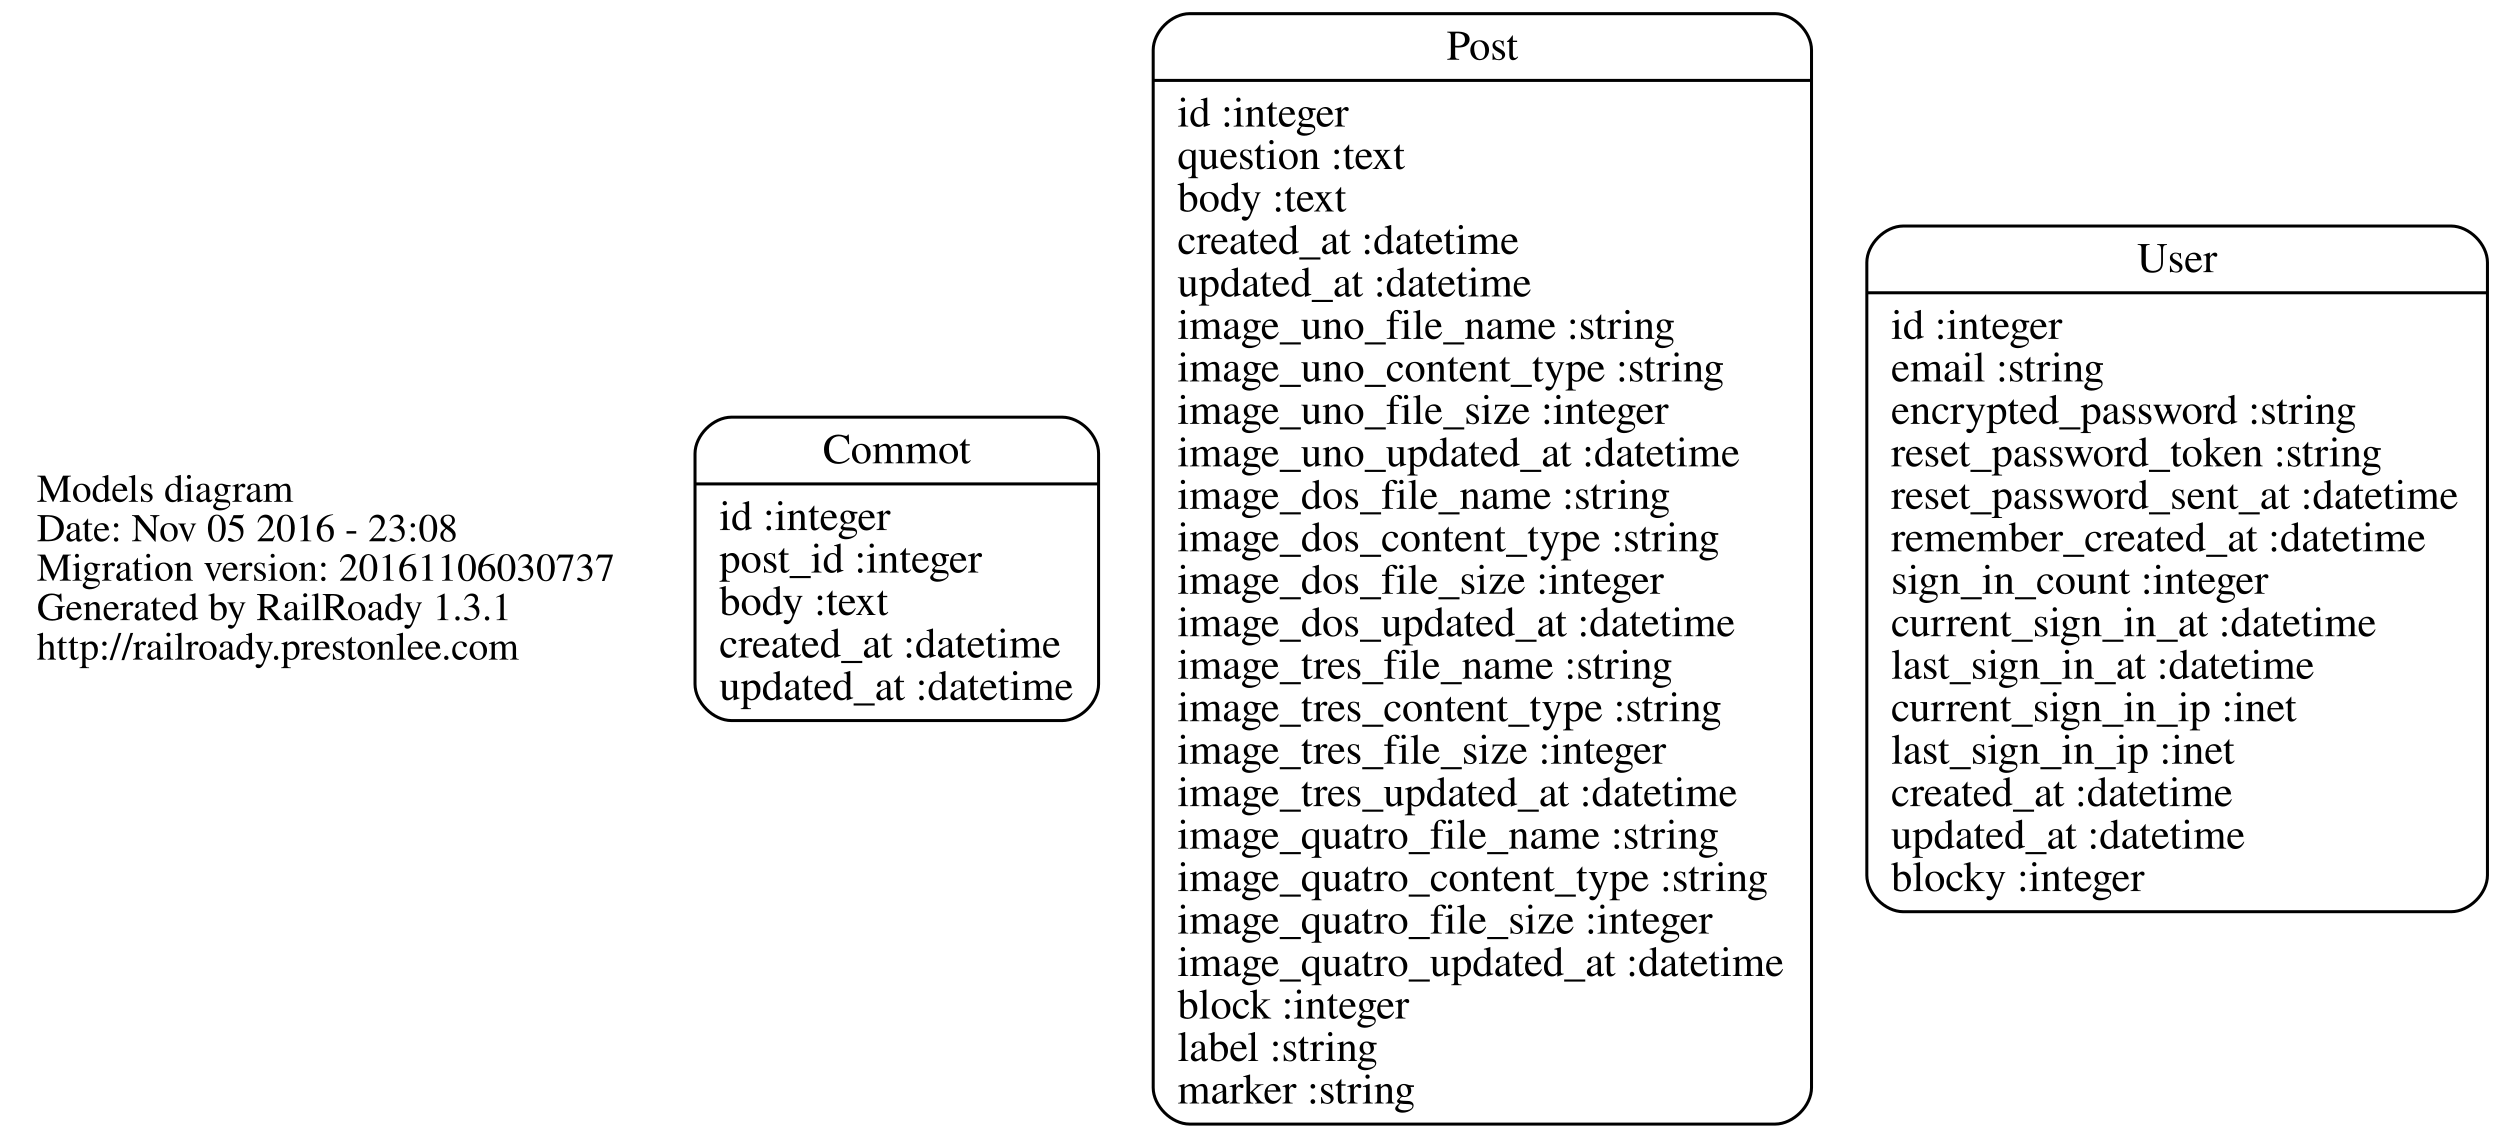
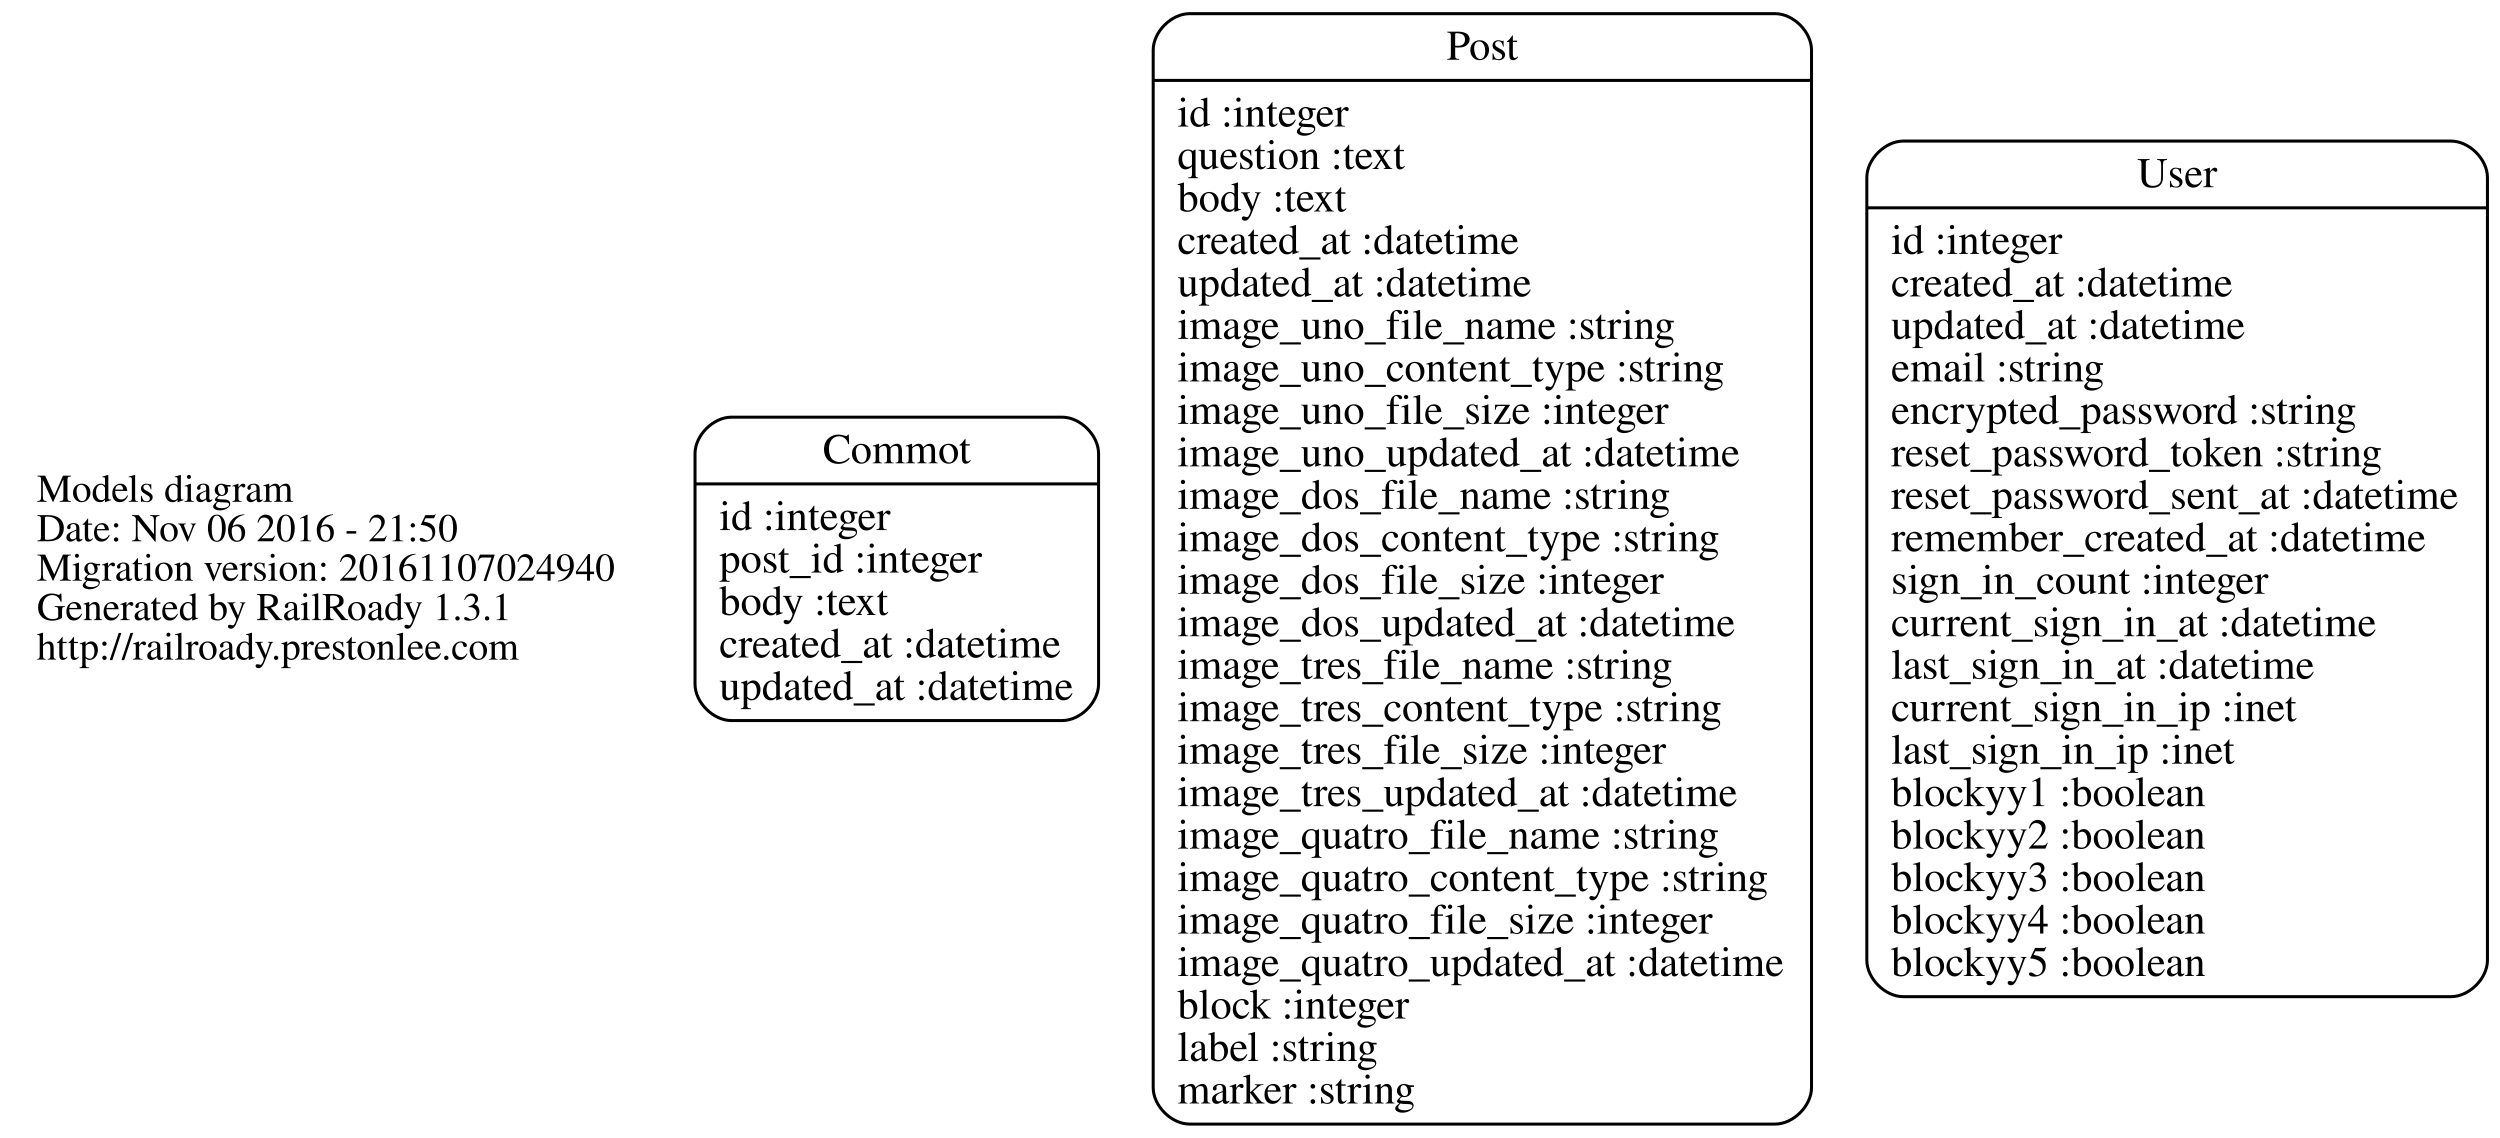
<svg xmlns="http://www.w3.org/2000/svg" width="824pt" height="375pt" viewBox="0.00 0.00 823.73 375.00">
  <g id="graph0" class="graph" transform="scale(1 1) rotate(0) translate(4 371)">
    <polygon fill="none" stroke="none" points="-4,4 -4,-371 819.728,-371 819.728,4 -4,4" />
    <g id="node1" class="node">
      <text text-anchor="start" x="8" y="-205.6" font-family="Times,serif" font-size="13.00">Models diagram</text>
-       <text text-anchor="start" x="8" y="-192.6" font-family="Times,serif" font-size="13.00">Date: Nov 05 2016 - 23:08</text>
-       <text text-anchor="start" x="8" y="-179.6" font-family="Times,serif" font-size="13.00">Migration version: 20161106030737</text>
+       <text text-anchor="start" x="8" y="-192.6" font-family="Times,serif" font-size="13.00">Date: Nov 06 2016 - 21:50</text>
+       <text text-anchor="start" x="8" y="-179.6" font-family="Times,serif" font-size="13.00">Migration version: 20161107024940</text>
      <text text-anchor="start" x="8" y="-166.6" font-family="Times,serif" font-size="13.00">Generated by RailRoady 1.3.1</text>
      <text text-anchor="start" x="8" y="-153.6" font-family="Times,serif" font-size="13.00">http://railroady.prestonlee.com</text>
    </g>
    <g id="node2" class="node">
      <path fill="none" stroke="black" d="M236.944,-133.5C236.944,-133.5 345.955,-133.5 345.955,-133.5 351.955,-133.5 357.955,-139.5 357.955,-145.5 357.955,-145.5 357.955,-221.5 357.955,-221.5 357.955,-227.5 351.955,-233.5 345.955,-233.5 345.955,-233.5 236.944,-233.5 236.944,-233.5 230.944,-233.5 224.944,-227.5 224.944,-221.5 224.944,-221.5 224.944,-145.5 224.944,-145.5 224.944,-139.5 230.944,-133.5 236.944,-133.5" />
      <text text-anchor="middle" x="291.45" y="-218.3" font-family="Times,serif" font-size="14.00">Commot</text>
      <polyline fill="none" stroke="black" points="224.944,-211.5 357.955,-211.5 " />
      <text text-anchor="start" x="232.944" y="-196.3" font-family="Times,serif" font-size="14.00">id :integer</text>
      <text text-anchor="start" x="232.944" y="-182.3" font-family="Times,serif" font-size="14.00">post_id :integer</text>
      <text text-anchor="start" x="232.944" y="-168.3" font-family="Times,serif" font-size="14.00">body :text</text>
      <text text-anchor="start" x="232.944" y="-154.3" font-family="Times,serif" font-size="14.00">created_at :datetime</text>
      <text text-anchor="start" x="232.944" y="-140.3" font-family="Times,serif" font-size="14.00">updated_at :datetime</text>
    </g>
    <g id="node3" class="node">
      <path fill="none" stroke="black" d="M387.958,-0.5C387.958,-0.5 580.941,-0.5 580.941,-0.5 586.941,-0.5 592.941,-6.5 592.941,-12.5 592.941,-12.5 592.941,-354.5 592.941,-354.5 592.941,-360.5 586.941,-366.5 580.941,-366.5 580.941,-366.5 387.958,-366.5 387.958,-366.5 381.958,-366.5 375.958,-360.5 375.958,-354.5 375.958,-354.5 375.958,-12.5 375.958,-12.5 375.958,-6.5 381.958,-0.5 387.958,-0.5" />
      <text text-anchor="middle" x="484.45" y="-351.3" font-family="Times,serif" font-size="14.00">Post</text>
      <polyline fill="none" stroke="black" points="375.958,-344.5 592.941,-344.5 " />
      <text text-anchor="start" x="383.958" y="-329.3" font-family="Times,serif" font-size="14.00">id :integer</text>
      <text text-anchor="start" x="383.958" y="-315.3" font-family="Times,serif" font-size="14.00">question :text</text>
      <text text-anchor="start" x="383.958" y="-301.3" font-family="Times,serif" font-size="14.00">body :text</text>
      <text text-anchor="start" x="383.958" y="-287.3" font-family="Times,serif" font-size="14.00">created_at :datetime</text>
      <text text-anchor="start" x="383.958" y="-273.3" font-family="Times,serif" font-size="14.00">updated_at :datetime</text>
      <text text-anchor="start" x="383.958" y="-259.3" font-family="Times,serif" font-size="14.00">image_uno_file_name :string</text>
      <text text-anchor="start" x="383.958" y="-245.3" font-family="Times,serif" font-size="14.00">image_uno_content_type :string</text>
      <text text-anchor="start" x="383.958" y="-231.3" font-family="Times,serif" font-size="14.00">image_uno_file_size :integer</text>
      <text text-anchor="start" x="383.958" y="-217.3" font-family="Times,serif" font-size="14.00">image_uno_updated_at :datetime</text>
      <text text-anchor="start" x="383.958" y="-203.3" font-family="Times,serif" font-size="14.00">image_dos_file_name :string</text>
      <text text-anchor="start" x="383.958" y="-189.3" font-family="Times,serif" font-size="14.00">image_dos_content_type :string</text>
      <text text-anchor="start" x="383.958" y="-175.3" font-family="Times,serif" font-size="14.00">image_dos_file_size :integer</text>
      <text text-anchor="start" x="383.958" y="-161.3" font-family="Times,serif" font-size="14.00">image_dos_updated_at :datetime</text>
      <text text-anchor="start" x="383.958" y="-147.3" font-family="Times,serif" font-size="14.00">image_tres_file_name :string</text>
      <text text-anchor="start" x="383.958" y="-133.3" font-family="Times,serif" font-size="14.00">image_tres_content_type :string</text>
      <text text-anchor="start" x="383.958" y="-119.3" font-family="Times,serif" font-size="14.00">image_tres_file_size :integer</text>
      <text text-anchor="start" x="383.958" y="-105.3" font-family="Times,serif" font-size="14.00">image_tres_updated_at :datetime</text>
      <text text-anchor="start" x="383.958" y="-91.3" font-family="Times,serif" font-size="14.00">image_quatro_file_name :string</text>
      <text text-anchor="start" x="383.958" y="-77.3" font-family="Times,serif" font-size="14.00">image_quatro_content_type :string</text>
      <text text-anchor="start" x="383.958" y="-63.3" font-family="Times,serif" font-size="14.00">image_quatro_file_size :integer</text>
      <text text-anchor="start" x="383.958" y="-49.3" font-family="Times,serif" font-size="14.00">image_quatro_updated_at :datetime</text>
      <text text-anchor="start" x="383.958" y="-35.3" font-family="Times,serif" font-size="14.00">block :integer</text>
      <text text-anchor="start" x="383.958" y="-21.3" font-family="Times,serif" font-size="14.00">label :string</text>
      <text text-anchor="start" x="383.958" y="-7.3" font-family="Times,serif" font-size="14.00">marker :string</text>
    </g>
    <g id="node4" class="node">
-       <path fill="none" stroke="black" d="M623.172,-70.5C623.172,-70.5 803.728,-70.5 803.728,-70.5 809.728,-70.5 815.728,-76.5 815.728,-82.5 815.728,-82.5 815.728,-284.5 815.728,-284.5 815.728,-290.5 809.728,-296.5 803.728,-296.5 803.728,-296.5 623.172,-296.5 623.172,-296.5 617.172,-296.5 611.172,-290.5 611.172,-284.5 611.172,-284.5 611.172,-82.5 611.172,-82.5 611.172,-76.5 617.172,-70.5 623.172,-70.5" />
-       <text text-anchor="middle" x="713.45" y="-281.3" font-family="Times,serif" font-size="14.00">User</text>
-       <polyline fill="none" stroke="black" points="611.172,-274.5 815.728,-274.5 " />
-       <text text-anchor="start" x="619.172" y="-259.3" font-family="Times,serif" font-size="14.00">id :integer</text>
+       <path fill="none" stroke="black" d="M623.172,-42.5C623.172,-42.5 803.728,-42.5 803.728,-42.5 809.728,-42.5 815.728,-48.5 815.728,-54.5 815.728,-54.5 815.728,-312.5 815.728,-312.5 815.728,-318.5 809.728,-324.5 803.728,-324.5 803.728,-324.5 623.172,-324.5 623.172,-324.5 617.172,-324.5 611.172,-318.5 611.172,-312.5 611.172,-312.5 611.172,-54.5 611.172,-54.5 611.172,-48.5 617.172,-42.5 623.172,-42.5" />
+       <text text-anchor="middle" x="713.45" y="-309.3" font-family="Times,serif" font-size="14.00">User</text>
+       <polyline fill="none" stroke="black" points="611.172,-302.5 815.728,-302.5 " />
+       <text text-anchor="start" x="619.172" y="-287.3" font-family="Times,serif" font-size="14.00">id :integer</text>
+       <text text-anchor="start" x="619.172" y="-273.3" font-family="Times,serif" font-size="14.00">created_at :datetime</text>
+       <text text-anchor="start" x="619.172" y="-259.3" font-family="Times,serif" font-size="14.00">updated_at :datetime</text>
      <text text-anchor="start" x="619.172" y="-245.3" font-family="Times,serif" font-size="14.00">email :string</text>
      <text text-anchor="start" x="619.172" y="-231.3" font-family="Times,serif" font-size="14.00">encrypted_password :string</text>
      <text text-anchor="start" x="619.172" y="-217.3" font-family="Times,serif" font-size="14.00">reset_password_token :string</text>
      <text text-anchor="start" x="619.172" y="-203.3" font-family="Times,serif" font-size="14.00">reset_password_sent_at :datetime</text>
      <text text-anchor="start" x="619.172" y="-189.3" font-family="Times,serif" font-size="14.00">remember_created_at :datetime</text>
      <text text-anchor="start" x="619.172" y="-175.3" font-family="Times,serif" font-size="14.00">sign_in_count :integer</text>
      <text text-anchor="start" x="619.172" y="-161.3" font-family="Times,serif" font-size="14.00">current_sign_in_at :datetime</text>
      <text text-anchor="start" x="619.172" y="-147.3" font-family="Times,serif" font-size="14.00">last_sign_in_at :datetime</text>
      <text text-anchor="start" x="619.172" y="-133.3" font-family="Times,serif" font-size="14.00">current_sign_in_ip :inet</text>
      <text text-anchor="start" x="619.172" y="-119.3" font-family="Times,serif" font-size="14.00">last_sign_in_ip :inet</text>
-       <text text-anchor="start" x="619.172" y="-105.3" font-family="Times,serif" font-size="14.00">created_at :datetime</text>
-       <text text-anchor="start" x="619.172" y="-91.3" font-family="Times,serif" font-size="14.00">updated_at :datetime</text>
-       <text text-anchor="start" x="619.172" y="-77.3" font-family="Times,serif" font-size="14.00">blocky :integer</text>
+       <text text-anchor="start" x="619.172" y="-105.3" font-family="Times,serif" font-size="14.00">blockyy1 :boolean</text>
+       <text text-anchor="start" x="619.172" y="-91.3" font-family="Times,serif" font-size="14.00">blockyy2 :boolean</text>
+       <text text-anchor="start" x="619.172" y="-77.3" font-family="Times,serif" font-size="14.00">blockyy3 :boolean</text>
+       <text text-anchor="start" x="619.172" y="-63.3" font-family="Times,serif" font-size="14.00">blockyy4 :boolean</text>
+       <text text-anchor="start" x="619.172" y="-49.3" font-family="Times,serif" font-size="14.00">blockyy5 :boolean</text>
    </g>
  </g>
</svg>
